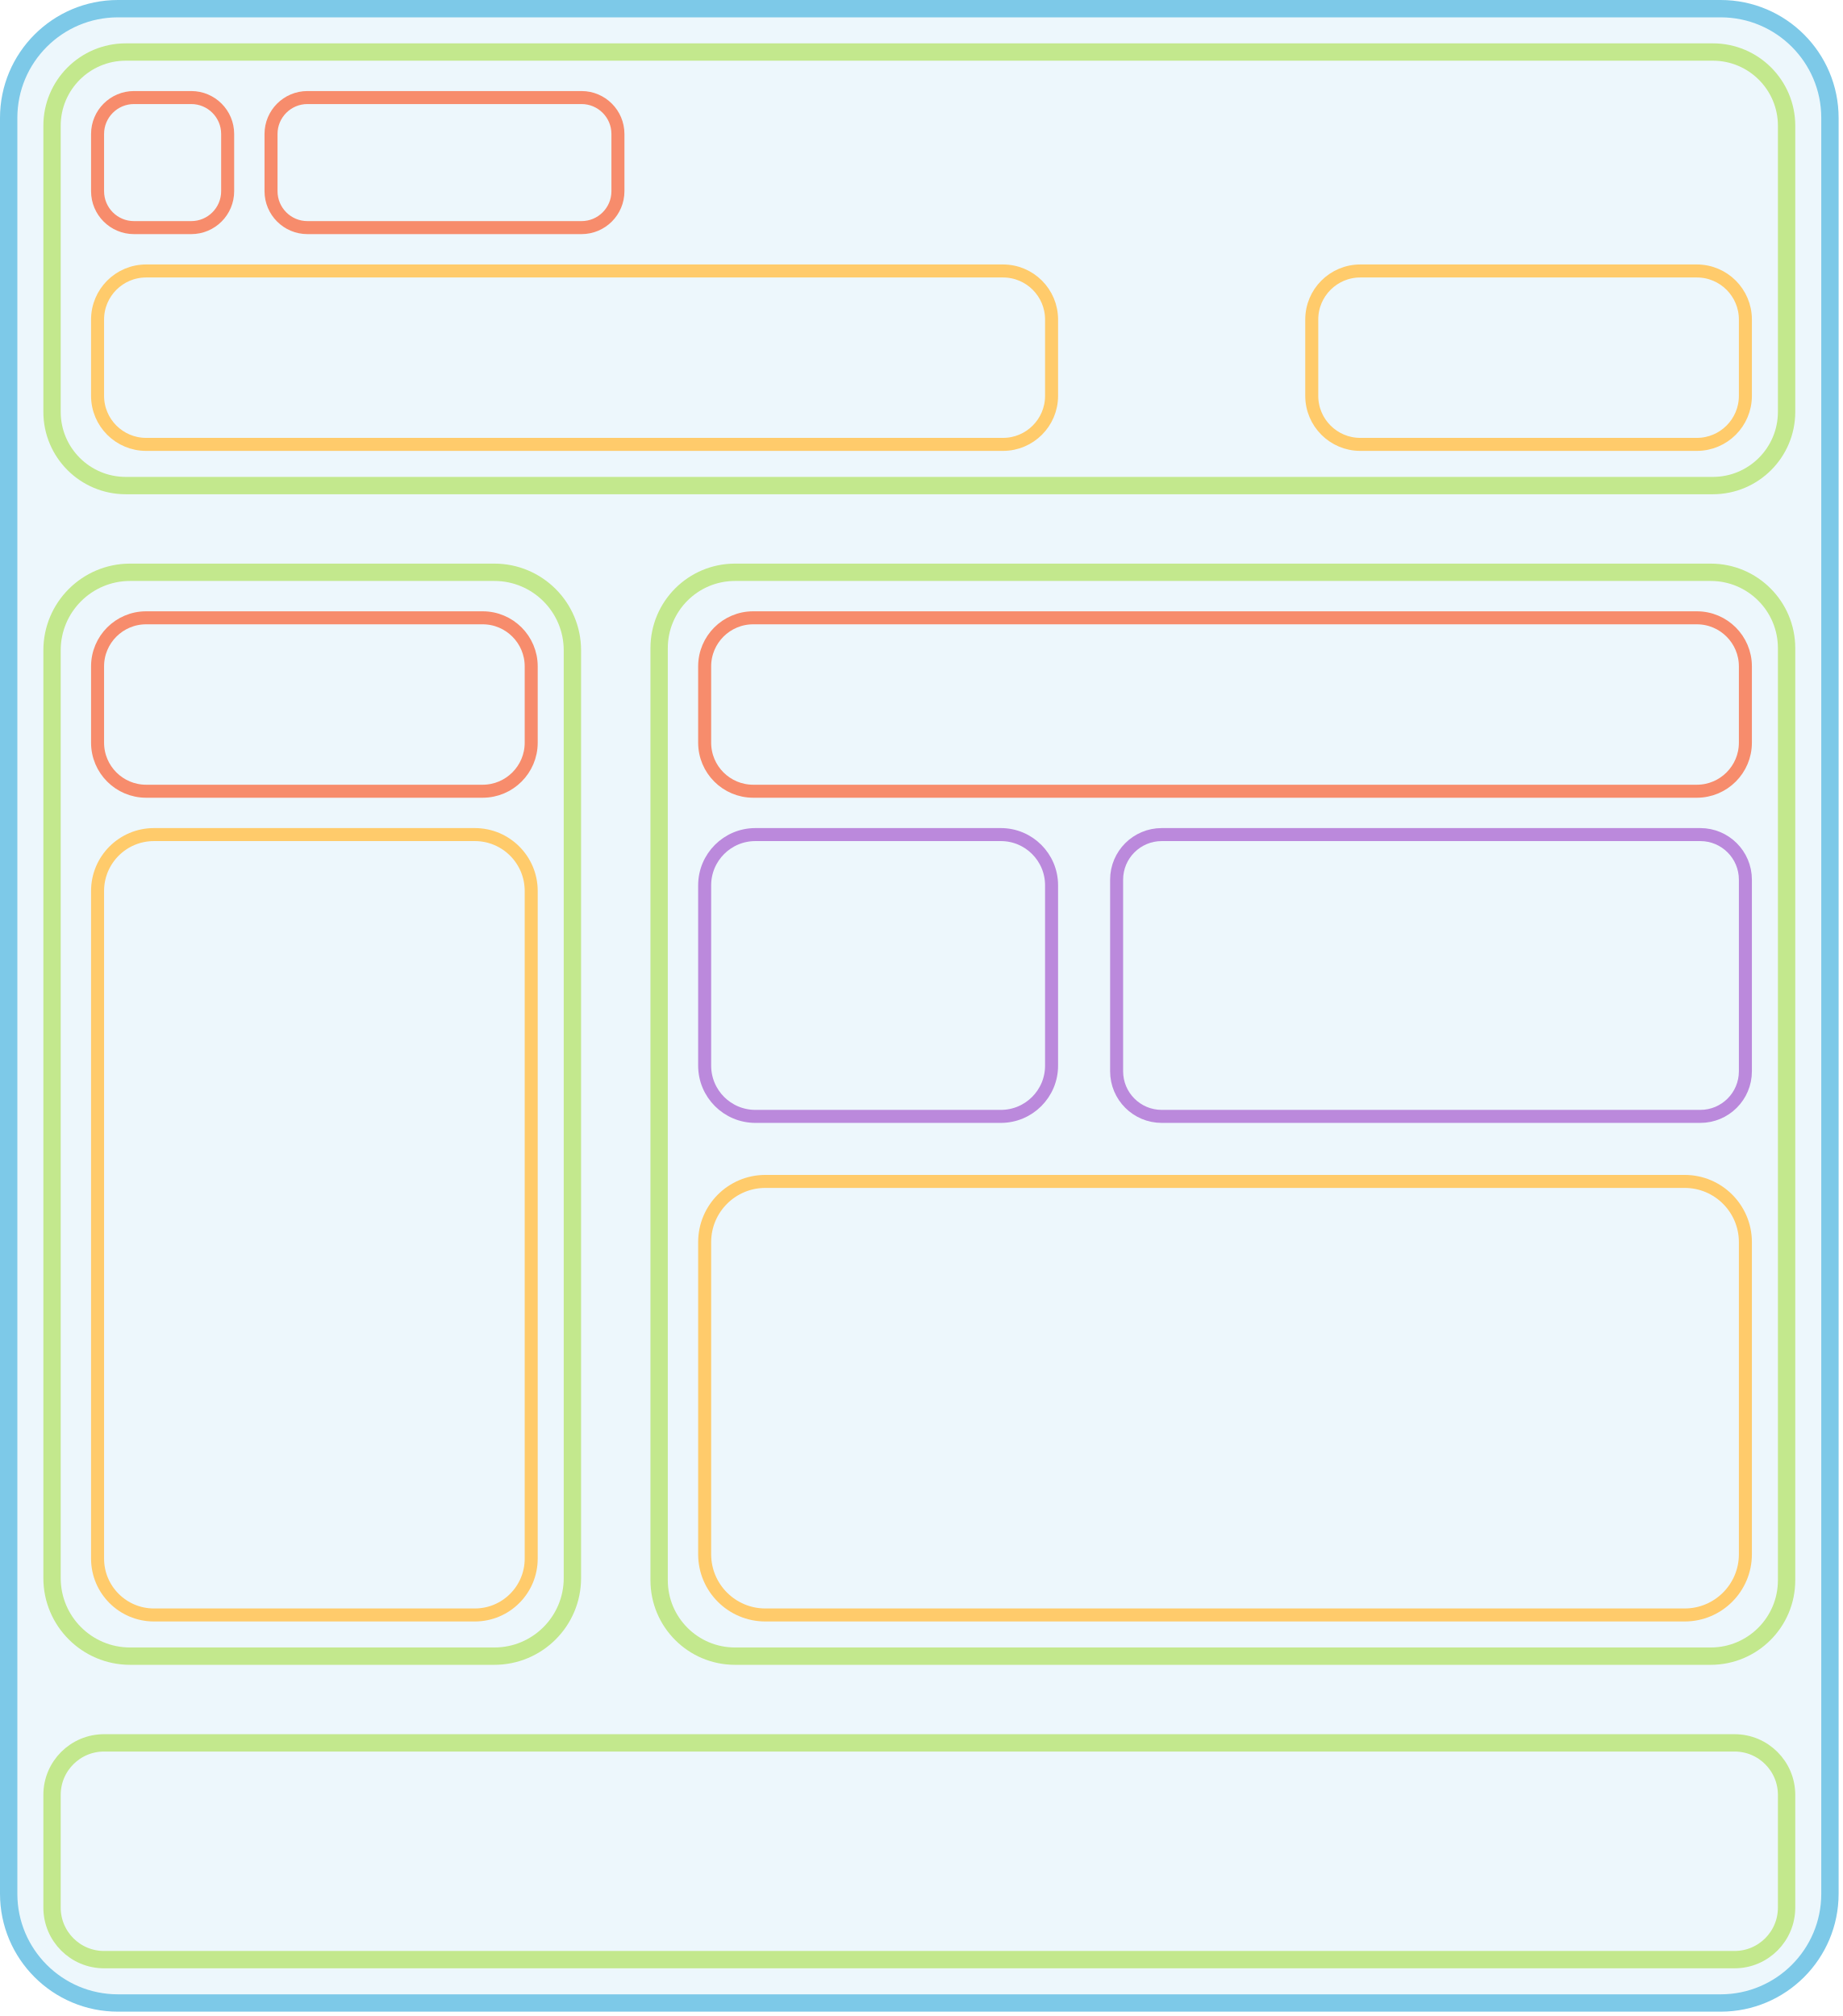
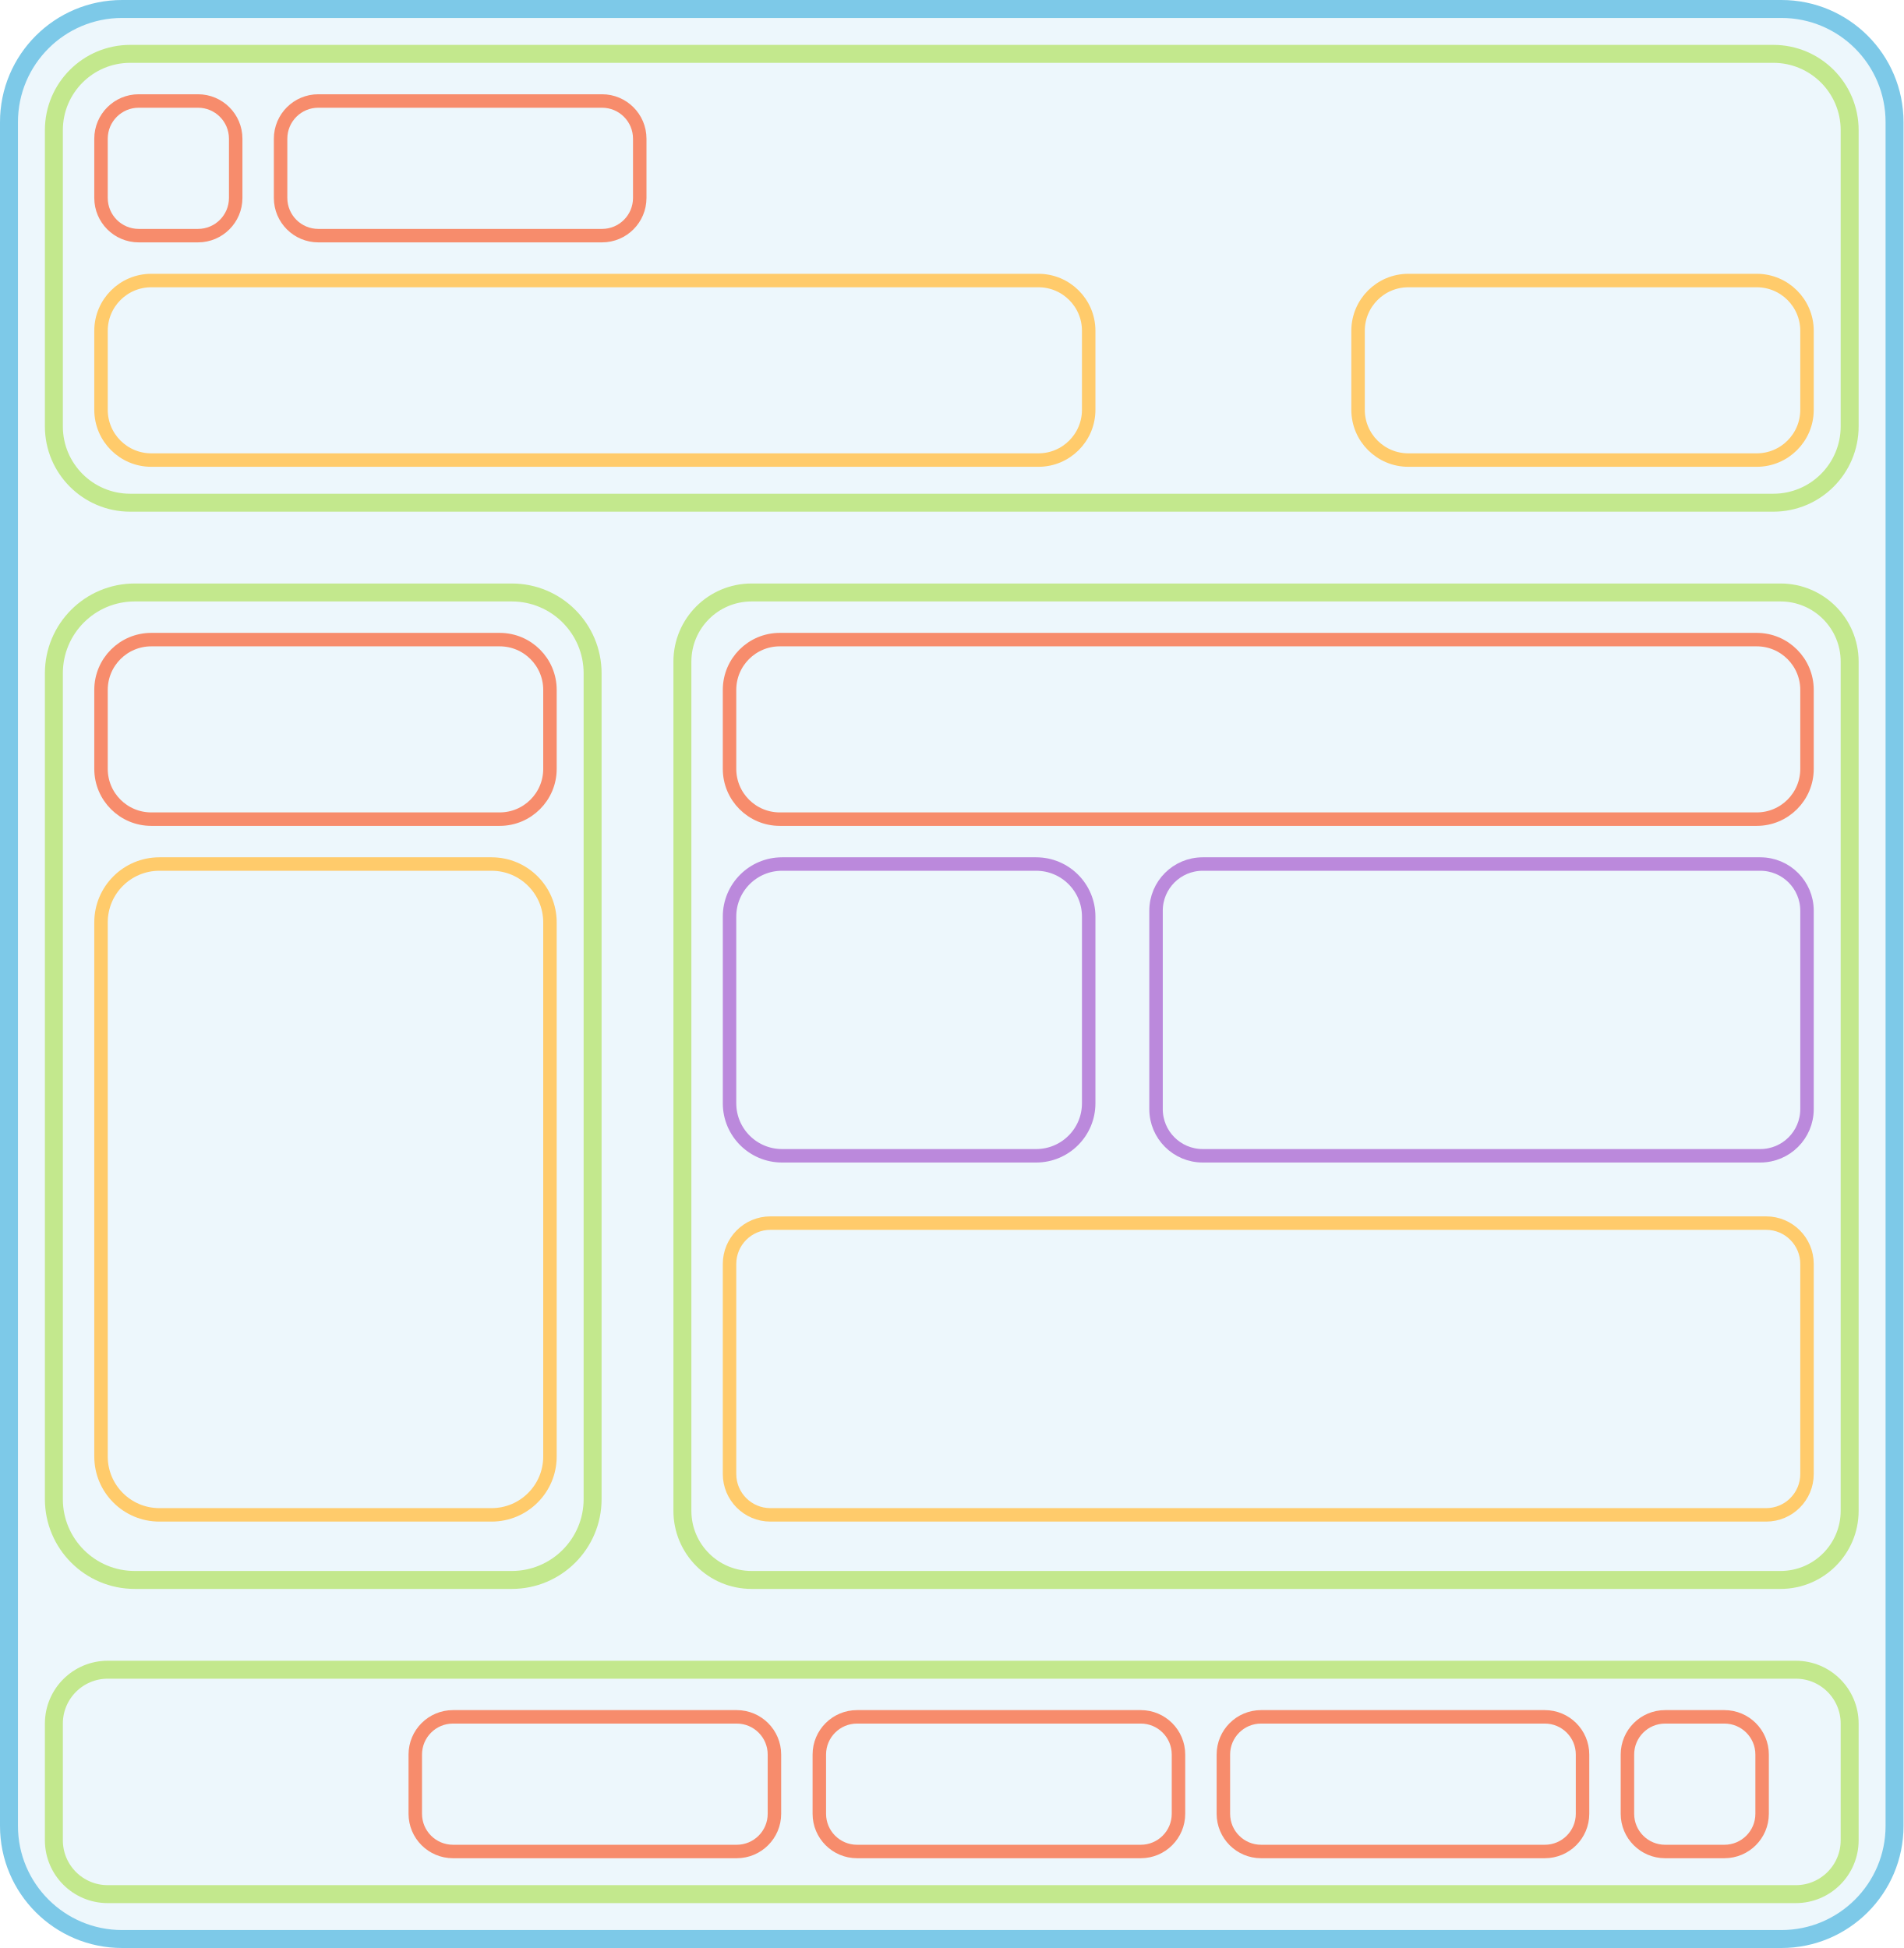
- <svg xmlns="http://www.w3.org/2000/svg" host="65bd71144e" style="background: transparent; background-color: transparent; color-scheme: light;" version="1.1" width="425px" height="465px" viewBox="0 0 425 465" content="&lt;mxfile&gt;&lt;diagram id=&quot;MScV2zUfUWqUFDVOhkUF&quot; name=&quot;Page-1&quot;&gt;7ZlRj6IwEMc/Dcndg4m0BcorqHsvl1ziwz030hVuKzW1nnqf/mAZEKq77sYrSHJPTv+dFjq/Dg7FwfHm+KTYNv0uEy4cNE2ODp45CLkBxcVPqZxAmYZupaxVloB2FpbZH147grrPEr7rOGophc62XXEl85yvdEdjSslD1+1Ziu5Vt2zNL4TliolL9WeW6LRSqTc96994tk7rK7tT6Nmw2hmEXcoSeWhJeO7gWEmpK2tzjLkoo1fHpRq3eKO3uTHFc/2RAZOQsmXIhCfE1vXCX8ud2E+uzALSTp/qGCi5zxNeTuM6ODqkmebLLVuVvYcCe6GleiOgG5x/cJVtuOYK5J1W8qUJIWmUWApZ+ogyhpOEqZcvDsLBLA7n1EFxY38tRjC1gg3iF63nTIh6dONWhjWqFvCbiT0sAASuND+2FglxeuKyuFN1KlzSFkriA7jDmTupYTYbHNqwvVG9Lxhsu3Uz95lMYQCcT4BCjwkqxnNKZxWoyu6CcgODVC5z/s8QNcnWRjQ1EFEDkW8LER4pIs8moiYjWohcM4sMRJjaQkTGichqEl0j1CQJTINRX4S8cRJCxCaiK4RuPeZ8a/9E/jCE8A1Ci4DGflwRqmyDELVJiFzJIWLkEDZyKLRFKPhP6EOEXDOHwr4I0QcltIgjPwJCr7ZRKmCr1Rz9PCJCbCEKHxNRFNFwBklU2QYiq0nkexeE6PtPOXuA6hOC0REyX15tE3KJ10FEkNcXooGOF+5+zlmt5q69td4qFjxkjdFAJwv3Muq/njPfWs1qwbWGaKCThdEhMqsFEvSGaKCThceuufElIvx+EqHAGqGBThZGR8go6BC+n1DRPH/neO1rfS7C878=&lt;/diagram&gt;&lt;/mxfile&gt;">
+ <svg xmlns="http://www.w3.org/2000/svg" host="65bd71144e" style="background: transparent; background-color: transparent; color-scheme: light;" version="1.1" width="424px" height="434px" viewBox="0 0 424 434" content="&lt;mxfile&gt;&lt;diagram id=&quot;MScV2zUfUWqUFDVOhkUF&quot; name=&quot;Page-1&quot;&gt;7Zpdb5swFIZ/DdJ2ESnYBsxtSNJJa6VNuai0m8kLbmB1cGScJtmvHxRDwMnappn5kHoV8/rYwHl8zOEQCwbr/Y0gm+iOh5RZYBzuLTi1ALCxjbOfXDkUiu+PC2El4lAZHYVF/IcqsTTbxiFNG4aScybjTVNc8iShS9nQiBB81zR74Kx51g1Z0RNhsSTsVL2PQxkVKnbGR/0LjVdReWZ7rHrWpDRWQhqRkO9qEpxZMBCcy6K13geU5c4r/VKMm/+jt7owQRP5lgEjH5OFT5jD2MZ2/N+LlG1HZ2ZRUioPpQ8E3yYhzaexLTjZRbGkiw1Z5r27jHqmRXLNVLcy/kZFvKaSCiWnUvDHyoWoUgLOeG7Dch+OQiIeP1kAetPAn2UrJ6jan7MRRCzVAnGzo4eYsXJ0ZZa7dVLcwBNhW3UDSqBC0n3tJpWfbijPrlQcMpOohhJBBW535I5KmOU0njpWqxuU64KoZbeq5j6SyRoKzgWgQD9BBXCG8bQAVbSboGxPI5XwhP43RFWw1RGNNURYQ+SaQgQHisgxiaja/mqIbD2KNEQQm0KEhonIaBCdI1QFiZoGgrYIOcMkBJBJRM7l25wLTBFyuyEEXyE093DgBgWhoq0RwiYJoTMxhLQYgloM+aYIeR+E3kTI1mPIb4sQ7imheTBxJ4rQc1tLFaDRbA45FyNCyBQiv5+IJhPsT1UQFW0NkdEgck8J4Zd3OXOAygrB4AjpL6+mCVVxpWZBwGkLUUflhav3OaPZ3BlEr+UKjrFszu6osHAtovbTOf2lVU8WbGOIOiosDA6RniwgrzVEHRUW+p1ynymgwpeDCHjGCHVUWBgcIS2fA9AAoTB17379uL3/Tm5/ovnoafqV8q4+RQwekNsE5EJTgPqaKfQNkLbHObAtQB8PoXdFEHTaAvTxDHoXoOoF9QpA2eHxU/tzX+0PC3D2Fw==&lt;/diagram&gt;&lt;/mxfile&gt;">
  <defs />
  <g>
    <g data-cell-id="0">
      <g data-cell-id="1">
        <g data-cell-id="-98aS9al5llp159jSslu-1">
          <g>
-             <rect x="2" y="2" width="420" height="460" rx="25.2" ry="25.2" fill="#7dc9e822" stroke="#7dc9e8" stroke-width="4" pointer-events="all" style="fill: light-dark(rgba(125, 201, 232, 0.133), rgba(22, 88, 114, 0.133)); stroke: rgb(125, 201, 232);" />
+             <rect x="2" y="2" width="420" height="430" rx="25.2" ry="25.2" fill="#7dc9e822" stroke="#7dc9e8" stroke-width="4" pointer-events="all" style="fill: light-dark(rgba(125, 201, 232, 0.133), rgba(22, 88, 114, 0.133)); stroke: rgb(125, 201, 232);" />
          </g>
        </g>
        <g data-cell-id="-98aS9al5llp159jSslu-2">
          <g>
            <rect x="12" y="12" width="400" height="100" rx="17" ry="17" fill="none" stroke="#c3e88d" stroke-width="4" pointer-events="all" style="stroke: rgb(195, 232, 141);" />
          </g>
        </g>
        <g data-cell-id="-98aS9al5llp159jSslu-3">
          <g>
-             <rect x="12" y="132" width="120" height="250" rx="18" ry="18" fill="none" stroke="#c3e88d" stroke-width="4" pointer-events="all" style="stroke: rgb(195, 232, 141);" />
+             <rect x="12" y="132" width="120" height="220" rx="18" ry="18" fill="none" stroke="#c3e88d" stroke-width="4" pointer-events="all" style="stroke: rgb(195, 232, 141);" />
          </g>
        </g>
        <g data-cell-id="-98aS9al5llp159jSslu-4">
          <g>
-             <rect x="152" y="132" width="260" height="250" rx="17.5" ry="17.5" fill="none" stroke="#c3e88d" stroke-width="4" pointer-events="all" style="stroke: rgb(195, 232, 141);" />
+             <rect x="152" y="132" width="260" height="220" rx="15.4" ry="15.4" fill="none" stroke="#c3e88d" stroke-width="4" pointer-events="all" style="stroke: rgb(195, 232, 141);" />
          </g>
        </g>
        <g data-cell-id="-98aS9al5llp159jSslu-5">
          <g>
-             <rect x="12" y="402" width="400" height="50" rx="12" ry="12" fill="none" stroke="#c3e88d" stroke-width="4" pointer-events="all" style="stroke: rgb(195, 232, 141);" />
+             <rect x="12" y="372" width="400" height="50" rx="12" ry="12" fill="none" stroke="#c3e88d" stroke-width="4" pointer-events="all" style="stroke: rgb(195, 232, 141);" />
          </g>
        </g>
        <g data-cell-id="-98aS9al5llp159jSslu-6">
          <g transform="translate(0.5,0.5)">
            <rect x="162" y="142" width="240" height="40" rx="11.2" ry="11.2" fill="none" stroke="#f78c6c" stroke-width="3" pointer-events="all" style="stroke: rgb(247, 140, 108);" />
          </g>
        </g>
        <g data-cell-id="-98aS9al5llp159jSslu-7">
          <g transform="translate(0.5,0.5)">
            <rect x="22" y="142" width="100" height="40" rx="11.2" ry="11.2" fill="none" stroke="#f78c6c" stroke-width="3" pointer-events="all" style="stroke: rgb(247, 140, 108);" />
          </g>
        </g>
        <g data-cell-id="-98aS9al5llp159jSslu-8">
          <g transform="translate(0.5,0.5)">
-             <rect x="22" y="192" width="100" height="180" rx="13" ry="13" fill="none" stroke="#ffcb6b" stroke-width="3" pointer-events="all" style="stroke: rgb(255, 203, 107);" />
+             <rect x="22" y="192" width="100" height="145" rx="13" ry="13" fill="none" stroke="#ffcb6b" stroke-width="3" pointer-events="all" style="stroke: rgb(255, 203, 107);" />
          </g>
        </g>
        <g data-cell-id="-98aS9al5llp159jSslu-9">
          <g transform="translate(0.5,0.5)">
            <rect x="162" y="192" width="80" height="65" rx="11.7" ry="11.7" fill="none" stroke="#bb89dc" stroke-width="3" pointer-events="all" style="stroke: rgb(187, 137, 220);" />
          </g>
        </g>
        <g data-cell-id="-98aS9al5llp159jSslu-10">
          <g transform="translate(0.5,0.5)">
            <rect x="257" y="192" width="145" height="65" rx="10.4" ry="10.4" fill="none" stroke="#bb89dc" stroke-width="3" pointer-events="all" style="stroke: rgb(187, 137, 220);" />
          </g>
        </g>
        <g data-cell-id="-98aS9al5llp159jSslu-11">
          <g transform="translate(0.5,0.5)">
-             <rect x="162" y="272" width="240" height="100" rx="14" ry="14" fill="none" stroke="#ffcb6b" stroke-width="3" pointer-events="all" style="stroke: rgb(255, 203, 107);" />
+             <rect x="162" y="272" width="240" height="65" rx="9.1" ry="9.1" fill="none" stroke="#ffcb6b" stroke-width="3" pointer-events="all" style="stroke: rgb(255, 203, 107);" />
          </g>
        </g>
        <g data-cell-id="-98aS9al5llp159jSslu-12">
          <g transform="translate(0.5,0.5)">
            <rect x="22" y="62" width="220" height="40" rx="11.2" ry="11.2" fill="none" stroke="#ffcb6b" stroke-width="3" pointer-events="all" style="stroke: rgb(255, 203, 107);" />
          </g>
        </g>
        <g data-cell-id="-98aS9al5llp159jSslu-13">
          <g transform="translate(0.5,0.5)">
            <rect x="302" y="62" width="100" height="40" rx="11.2" ry="11.2" fill="none" stroke="#ffcb6b" stroke-width="3" pointer-events="all" style="stroke: rgb(255, 203, 107);" />
          </g>
        </g>
        <g data-cell-id="-98aS9al5llp159jSslu-14">
          <g transform="translate(0.5,0.5)">
            <rect x="22" y="22" width="30" height="30" rx="8.4" ry="8.4" fill="none" stroke="#f78c6c" stroke-width="3" pointer-events="all" style="stroke: rgb(247, 140, 108);" />
          </g>
        </g>
        <g data-cell-id="-98aS9al5llp159jSslu-15">
          <g transform="translate(0.5,0.5)">
            <rect x="62" y="22" width="80" height="30" rx="8.4" ry="8.4" fill="none" stroke="#f78c6c" stroke-width="3" pointer-events="all" style="stroke: rgb(247, 140, 108);" />
          </g>
        </g>
+         <g data-cell-id="ds6MbZLWQaL_4F-vDKeo-1">
+           <g transform="translate(0.5,0.5)">
+             <rect x="92" y="382" width="80" height="30" rx="8.4" ry="8.4" fill="none" stroke="#f78c6c" stroke-width="3" pointer-events="all" style="stroke: rgb(247, 140, 108);" />
+           </g>
+         </g>
+         <g data-cell-id="ds6MbZLWQaL_4F-vDKeo-2">
+           <g transform="translate(0.5,0.5)">
+             <rect x="362" y="382" width="30" height="30" rx="8.4" ry="8.4" fill="none" stroke="#f78c6c" stroke-width="3" pointer-events="all" style="stroke: rgb(247, 140, 108);" />
+           </g>
+         </g>
+         <g data-cell-id="ds6MbZLWQaL_4F-vDKeo-4">
+           <g transform="translate(0.5,0.5)">
+             <rect x="182" y="382" width="80" height="30" rx="8.4" ry="8.4" fill="none" stroke="#f78c6c" stroke-width="3" pointer-events="all" style="stroke: rgb(247, 140, 108);" />
+           </g>
+         </g>
+         <g data-cell-id="ds6MbZLWQaL_4F-vDKeo-5">
+           <g transform="translate(0.5,0.5)">
+             <rect x="272" y="382" width="80" height="30" rx="8.4" ry="8.4" fill="none" stroke="#f78c6c" stroke-width="3" pointer-events="all" style="stroke: rgb(247, 140, 108);" />
+           </g>
+         </g>
      </g>
    </g>
  </g>
</svg>
